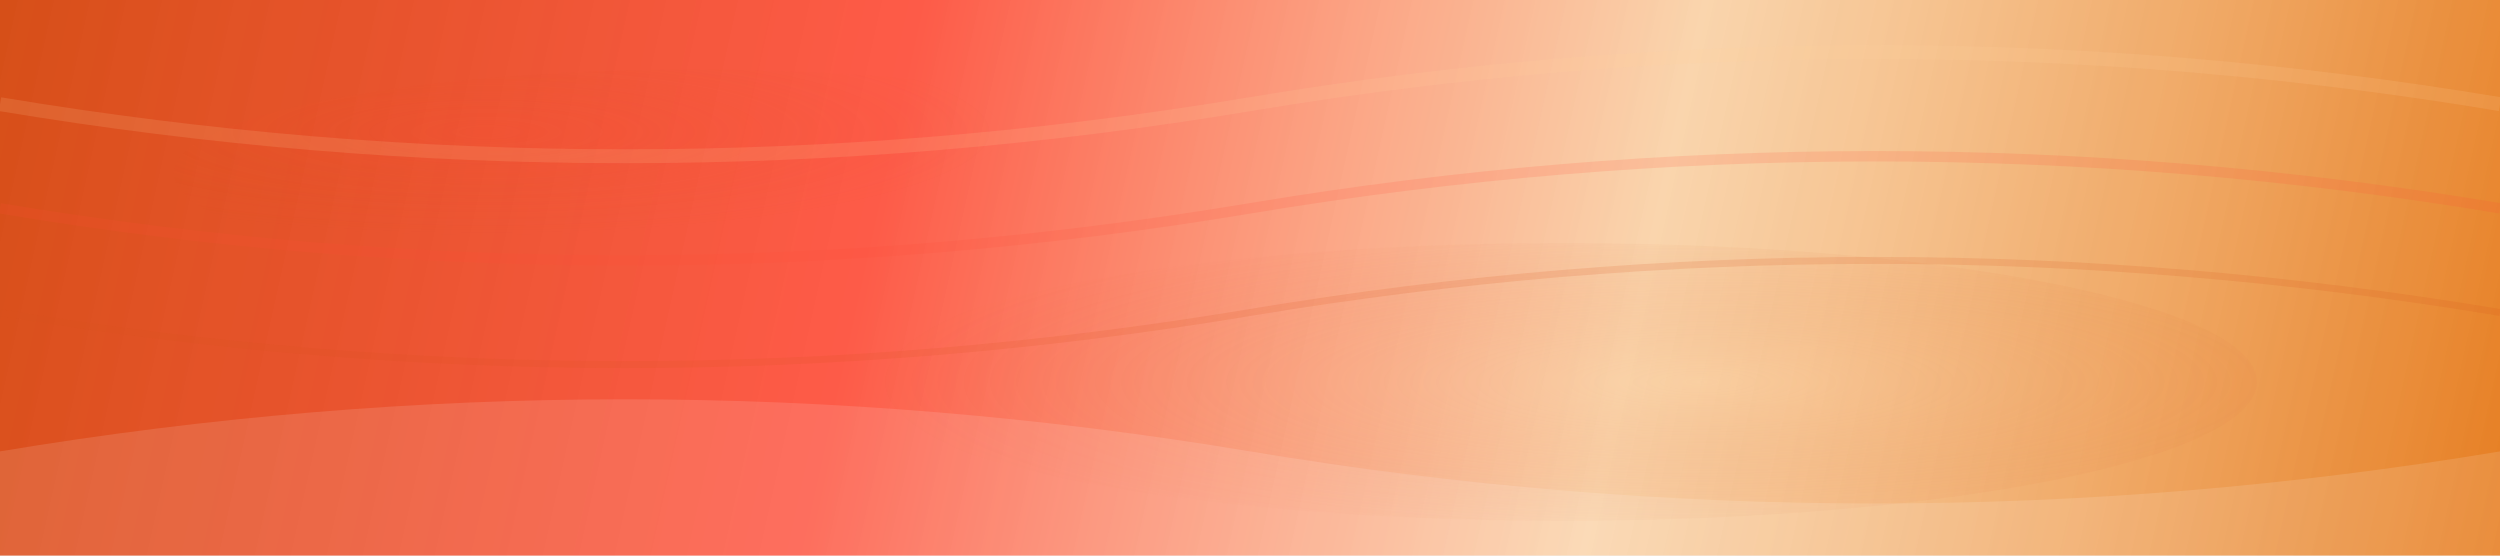
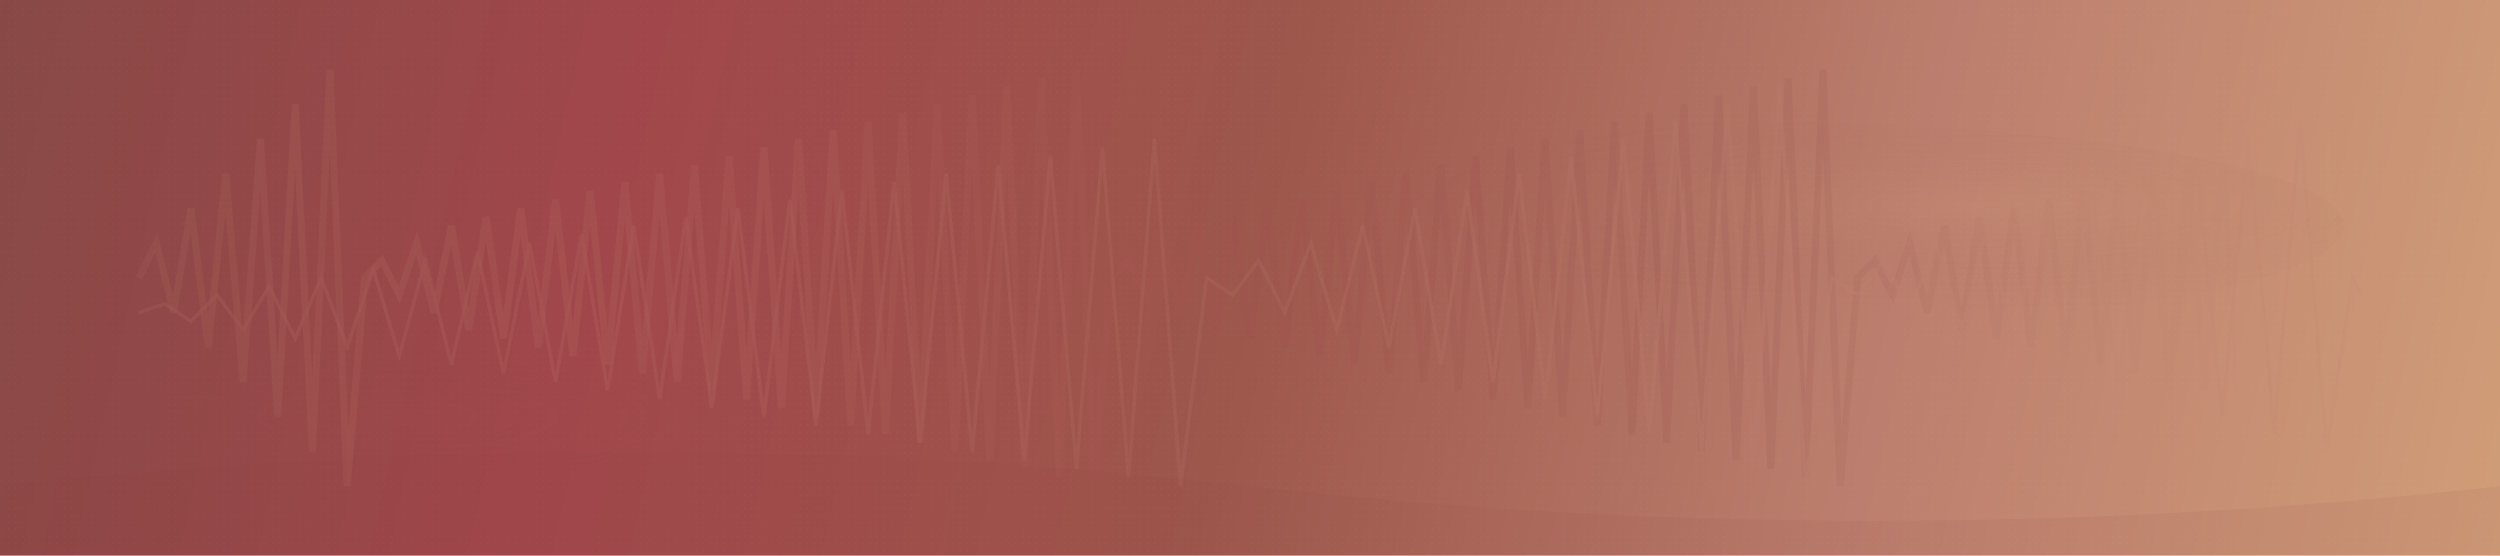
<svg xmlns="http://www.w3.org/2000/svg" width="1440" height="320" viewBox="0 0 1440 320" fill="none">
  <defs>
    <linearGradient id="bgGrad" x1="0" y1="0" x2="1440" y2="320" gradientUnits="userSpaceOnUse">
-       <stop stop-color="#d64f18" />
-       <stop offset="0.35" stop-color="#ff4a35" stop-opacity="0.9" />
-       <stop offset="0.65" stop-color="#fcce9c" stop-opacity="0.8" />
-       <stop offset="1" stop-color="#e67e22" />
+       <stop stop-color="#8b4a47" />
+       <stop offset="0.25" stop-color="#a4484c" />
+       <stop offset="0.5" stop-color="#a0594d" />
+       <stop offset="0.75" stop-color="#c08170" />
+       <stop offset="1" stop-color="#d4a07a" />
    </linearGradient>
-     <radialGradient id="rad1" cx="60%" cy="50%" r="60%" fx="60%" fy="50%">
-       <stop offset="0%" stop-color="#fcce9c" stop-opacity="0.25" />
-       <stop offset="100%" stop-color="#d64f18" stop-opacity="0" />
+     <pattern id="texture" patternUnits="userSpaceOnUse" width="4" height="4">
+       <rect width="4" height="4" fill="#000" fill-opacity="0.02" />
+       <circle cx="1" cy="1" r="0.5" fill="#fff" fill-opacity="0.03" />
+       <circle cx="3" cy="3" r="0.3" fill="#000" fill-opacity="0.01" />
+     </pattern>
+     <radialGradient id="rad1" cx="70%" cy="40%" r="50%" fx="70%" fy="40%">
+       <stop offset="0%" stop-color="#d4a07a" stop-opacity="0.15" />
+       <stop offset="100%" stop-color="#8b4a47" stop-opacity="0" />
    </radialGradient>
-     <radialGradient id="rad2" cx="30%" cy="30%" r="50%" fx="30%" fy="30%">
-       <stop offset="0%" stop-color="#ff4a35" stop-opacity="0.18" />
-       <stop offset="100%" stop-color="#d64f18" stop-opacity="0" />
+     <radialGradient id="rad2" cx="25%" cy="70%" r="40%" fx="25%" fy="70%">
+       <stop offset="0%" stop-color="#a4484c" stop-opacity="0.12" />
+       <stop offset="100%" stop-color="#8b4a47" stop-opacity="0" />
    </radialGradient>
+     <linearGradient id="waveGrad" x1="0%" y1="0%" x2="100%" y2="0%">
+       <stop offset="0%" stop-color="#d4a07a" stop-opacity="0.3" />
+       <stop offset="25%" stop-color="#c08170" stop-opacity="0.5" />
+       <stop offset="50%" stop-color="#a4484c" stop-opacity="0.7" />
+       <stop offset="75%" stop-color="#8b4a47" stop-opacity="0.5" />
+       <stop offset="100%" stop-color="#d4a07a" stop-opacity="0.3" />
+     </linearGradient>
  </defs>
  <rect width="1440" height="320" fill="url(#bgGrad)" />
-   <ellipse cx="900" cy="220" rx="400" ry="80" fill="url(#rad1)" />
-   <ellipse cx="400" cy="100" rx="300" ry="60" fill="url(#rad2)" />
-   <path d="M0,260 Q360,200 720,260 T1440,260 V320 H0 Z" fill="#fff" fill-opacity="0.12" />
-   <g opacity="0.15">
-     <path d="M0 60 Q 360 120 720 60 Q 1080 0 1440 60" stroke="#fcce9c" stroke-width="8" fill="none" />
-     <path d="M0 120 Q 360 180 720 120 Q 1080 60 1440 120" stroke="#ff4a35" stroke-width="6" fill="none" />
-     <path d="M0 180 Q 360 240 720 180 Q 1080 120 1440 180" stroke="#d64f18" stroke-width="4" fill="none" />
+   <rect width="1440" height="320" fill="url(#texture)" />
+   <ellipse cx="1000" cy="130" rx="350" ry="60" fill="url(#rad1)" />
+   <ellipse cx="350" cy="220" rx="250" ry="50" fill="url(#rad2)" />
+   <g opacity="0.25">
+     <path d="M80,160 L90,140 L100,180 L110,120 L120,200 L130,100 L140,220 L150,80 L160,240 L170,60 L180,260 L190,40 L200,280 L210,160 L220,150 L230,170 L240,140 L250,180 L260,130 L270,190 L280,125 L290,195 L300,120 L310,200 L320,115 L330,205 L340,110 L350,210 L360,105 L370,215 L380,100 L390,220 L400,95 L410,225 L420,90 L430,230 L440,85 L450,235 L460,80 L470,240 L480,75 L490,245 L500,70 L510,250 L520,65 L530,255 L540,60 L550,260 L560,55 L570,265 L580,50 L590,270 L600,45 L610,275 L620,40 L630,280 L640,160 L650,150 L660,170 L670,140 L680,180 L690,130 L700,190 L710,125 L720,195 L730,120 L740,200 L750,115 L760,205 L770,110 L780,210 L790,105 L800,215 L810,100 L820,220 L830,95 L840,225 L850,90 L860,230 L870,85 L880,235 L890,80 L900,240 L910,75 L920,245 L930,70 L940,250 L950,65 L960,255 L970,60 L980,260 L990,55 L1000,265 L1010,50 L1020,270 L1030,45 L1040,275 L1050,40 L1060,280 L1070,160 L1080,150 L1090,170 L1100,140 L1110,180 L1120,130 L1130,190 L1140,125 L1150,195 L1160,120 L1170,200 L1180,115 L1190,205 L1200,110 L1210,210 L1220,105 L1230,215 L1240,100 L1250,220 L1260,95 L1270,225 L1280,90 L1290,230 L1300,85 L1310,235 L1320,80 L1330,240 L1340,75 L1350,245 L1360,160" stroke="url(#waveGrad)" stroke-width="4" fill="none" />
+     <path d="M80,180 L95,175 L110,185 L125,170 L140,190 L155,165 L170,195 L185,160 L200,200 L215,155 L230,205 L245,150 L260,210 L275,145 L290,215 L305,140 L320,220 L335,135 L350,225 L365,130 L380,230 L395,125 L410,235 L425,120 L440,240 L455,115 L470,245 L485,110 L500,250 L515,105 L530,255 L545,100 L560,260 L575,95 L590,265 L605,90 L620,270 L635,85 L650,275 L665,80 L680,280 L695,160 L710,170 L725,150 L740,180 L755,140 L770,190 L785,130 L800,200 L815,120 L830,210 L845,110 L860,220 L875,100 L890,230 L905,90 L920,240 L935,80 L950,250 L965,70 L980,260 L995,60 L1010,270 L1025,50 L1040,280 L1055,160 L1070,170 L1085,150 L1100,180 L1115,140 L1130,190 L1145,130 L1160,200 L1175,120 L1190,210 L1205,110 L1220,220 L1235,100 L1250,230 L1265,90 L1280,240 L1295,80 L1310,250 L1325,70 L1340,260 L1355,160 L1360,170" stroke="#c08170" stroke-width="2" fill="none" opacity="0.6" />
  </g>
+   <path d="M0,280 Q360,240 720,280 T1440,280 V320 H0 Z" fill="#8b4a47" fill-opacity="0.08" />
</svg>
